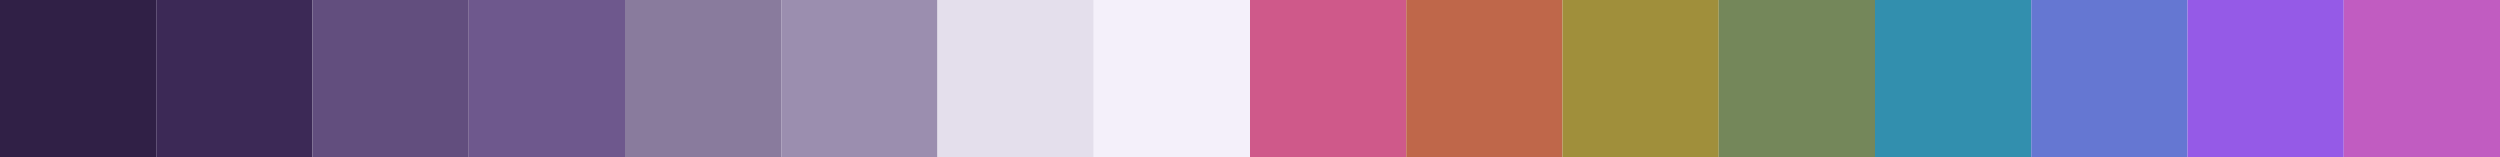
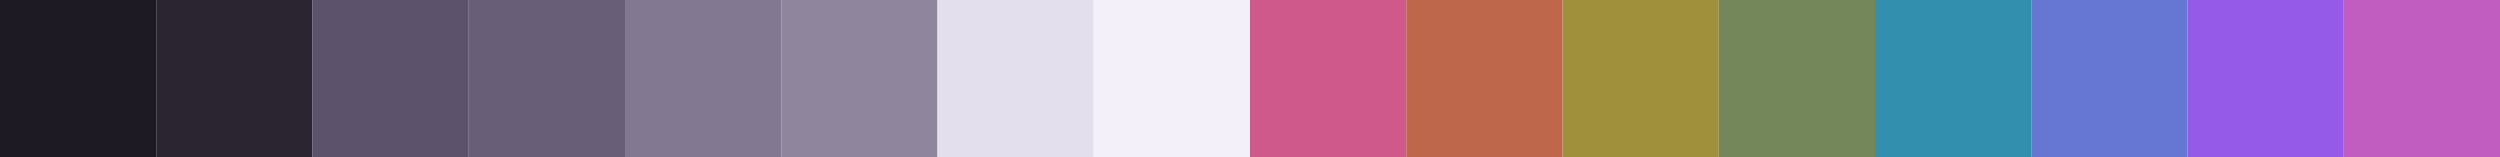
<svg xmlns="http://www.w3.org/2000/svg" width="800" height="50">
  <g>
-     <line id="base00" x1="025" y1="0" x2="025" y2="720" stroke-width="50" stroke="#302046" />
-     <line id="base01" x1="075" y1="0" x2="075" y2="720" stroke-width="50" stroke="#3c2956" />
-     <line id="base02" x1="125" y1="0" x2="125" y2="720" stroke-width="50" stroke="#624e7e" />
-     <line id="base03" x1="175" y1="0" x2="175" y2="720" stroke-width="50" stroke="#6e588d" />
-     <line id="base04" x1="225" y1="0" x2="225" y2="720" stroke-width="50" stroke="#897b9d" />
-     <line id="base05" x1="275" y1="0" x2="275" y2="720" stroke-width="50" stroke="#9b8eaf" />
+     <line id="base00" x1="025" y1="0" x2="025" y2="720" stroke-width="50" stroke="#1e1a23" />
+     <line id="base01" x1="075" y1="0" x2="075" y2="720" stroke-width="50" stroke="#2a2531" />
+     <line id="base02" x1="125" y1="0" x2="125" y2="720" stroke-width="50" stroke="#5c526b" />
+     <line id="base03" x1="175" y1="0" x2="175" y2="720" stroke-width="50" stroke="#695e78" />
+     <line id="base04" x1="225" y1="0" x2="225" y2="720" stroke-width="50" stroke="#837891" />
+     <line id="base05" x1="275" y1="0" x2="275" y2="720" stroke-width="50" stroke="#8f859d" />
    <line id="base06" x1="325" y1="0" x2="325" y2="720" stroke-width="50" stroke="#e4dfec" />
    <line id="base07" x1="375" y1="0" x2="375" y2="720" stroke-width="50" stroke="#f4f0fa" />
    <line id="base08" x1="425" y1="0" x2="425" y2="720" stroke-width="50" stroke="#cf598a" />
    <line id="base09" x1="475" y1="0" x2="475" y2="720" stroke-width="50" stroke="#bf674a" />
    <line id="base0A" x1="525" y1="0" x2="525" y2="720" stroke-width="50" stroke="#a08f3b" />
    <line id="base0B" x1="575" y1="0" x2="575" y2="720" stroke-width="50" stroke="#74875a" />
    <line id="base0C" x1="625" y1="0" x2="625" y2="720" stroke-width="50" stroke="#328fae" />
    <line id="base0D" x1="675" y1="0" x2="675" y2="720" stroke-width="50" stroke="#6577d2" />
    <line id="base0E" x1="725" y1="0" x2="725" y2="720" stroke-width="50" stroke="#955ae7" />
    <line id="base0F" x1="775" y1="0" x2="775" y2="720" stroke-width="50" stroke="#c15cc1" />
  </g>
</svg>
